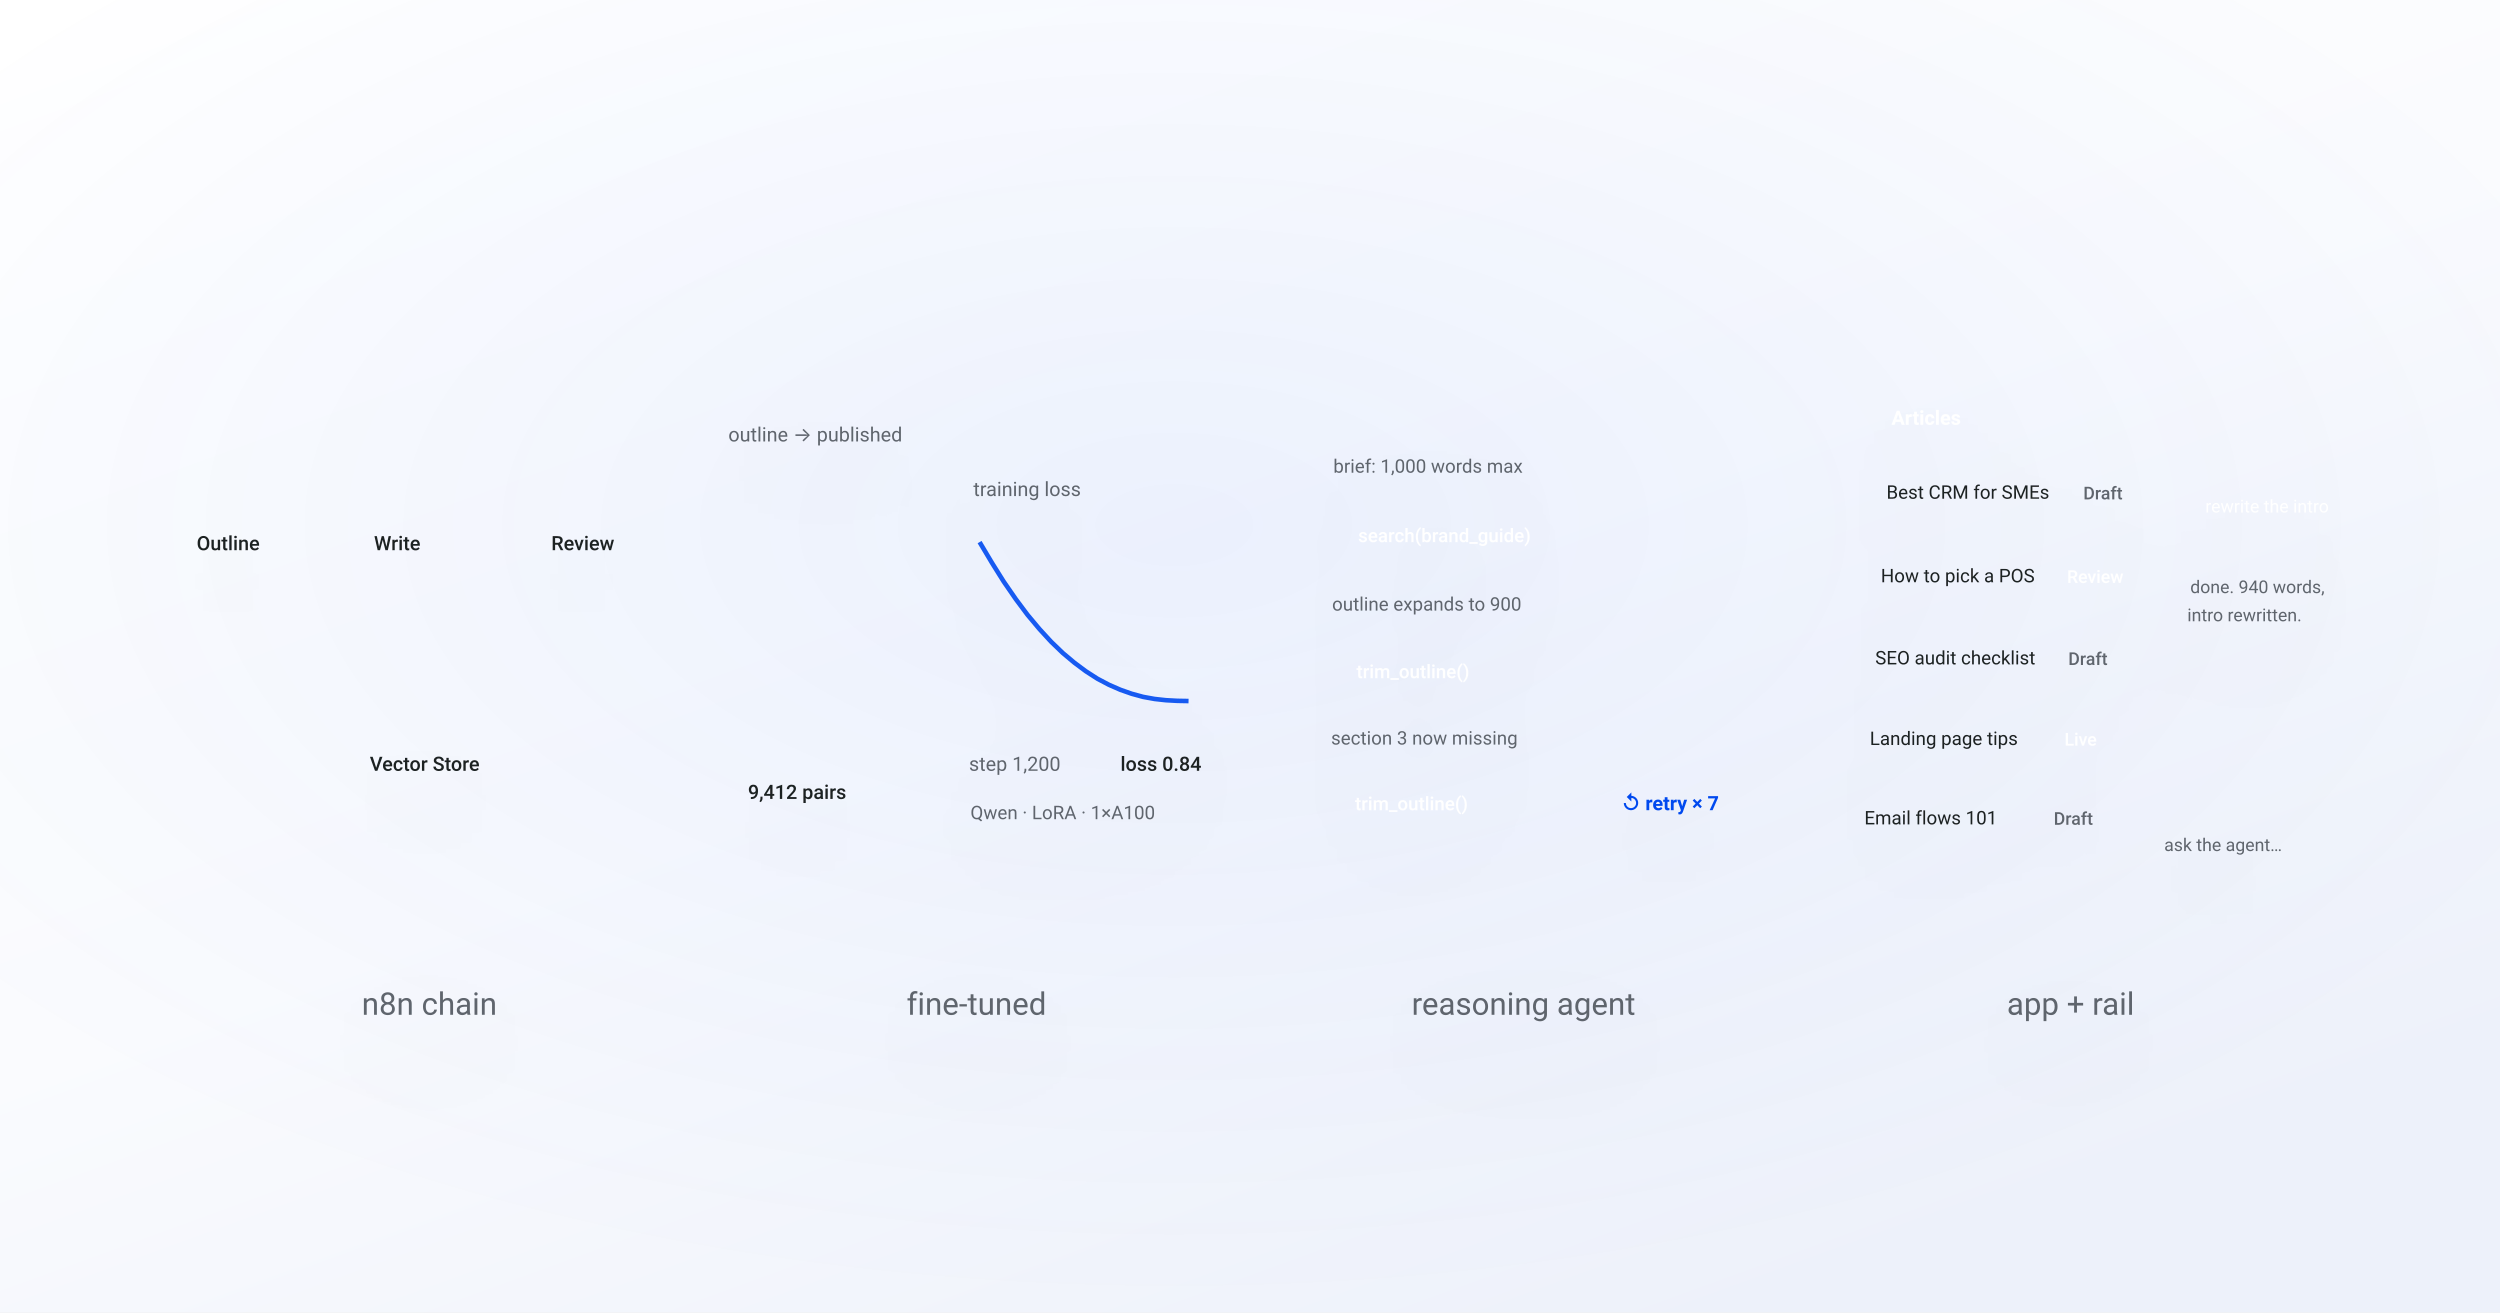
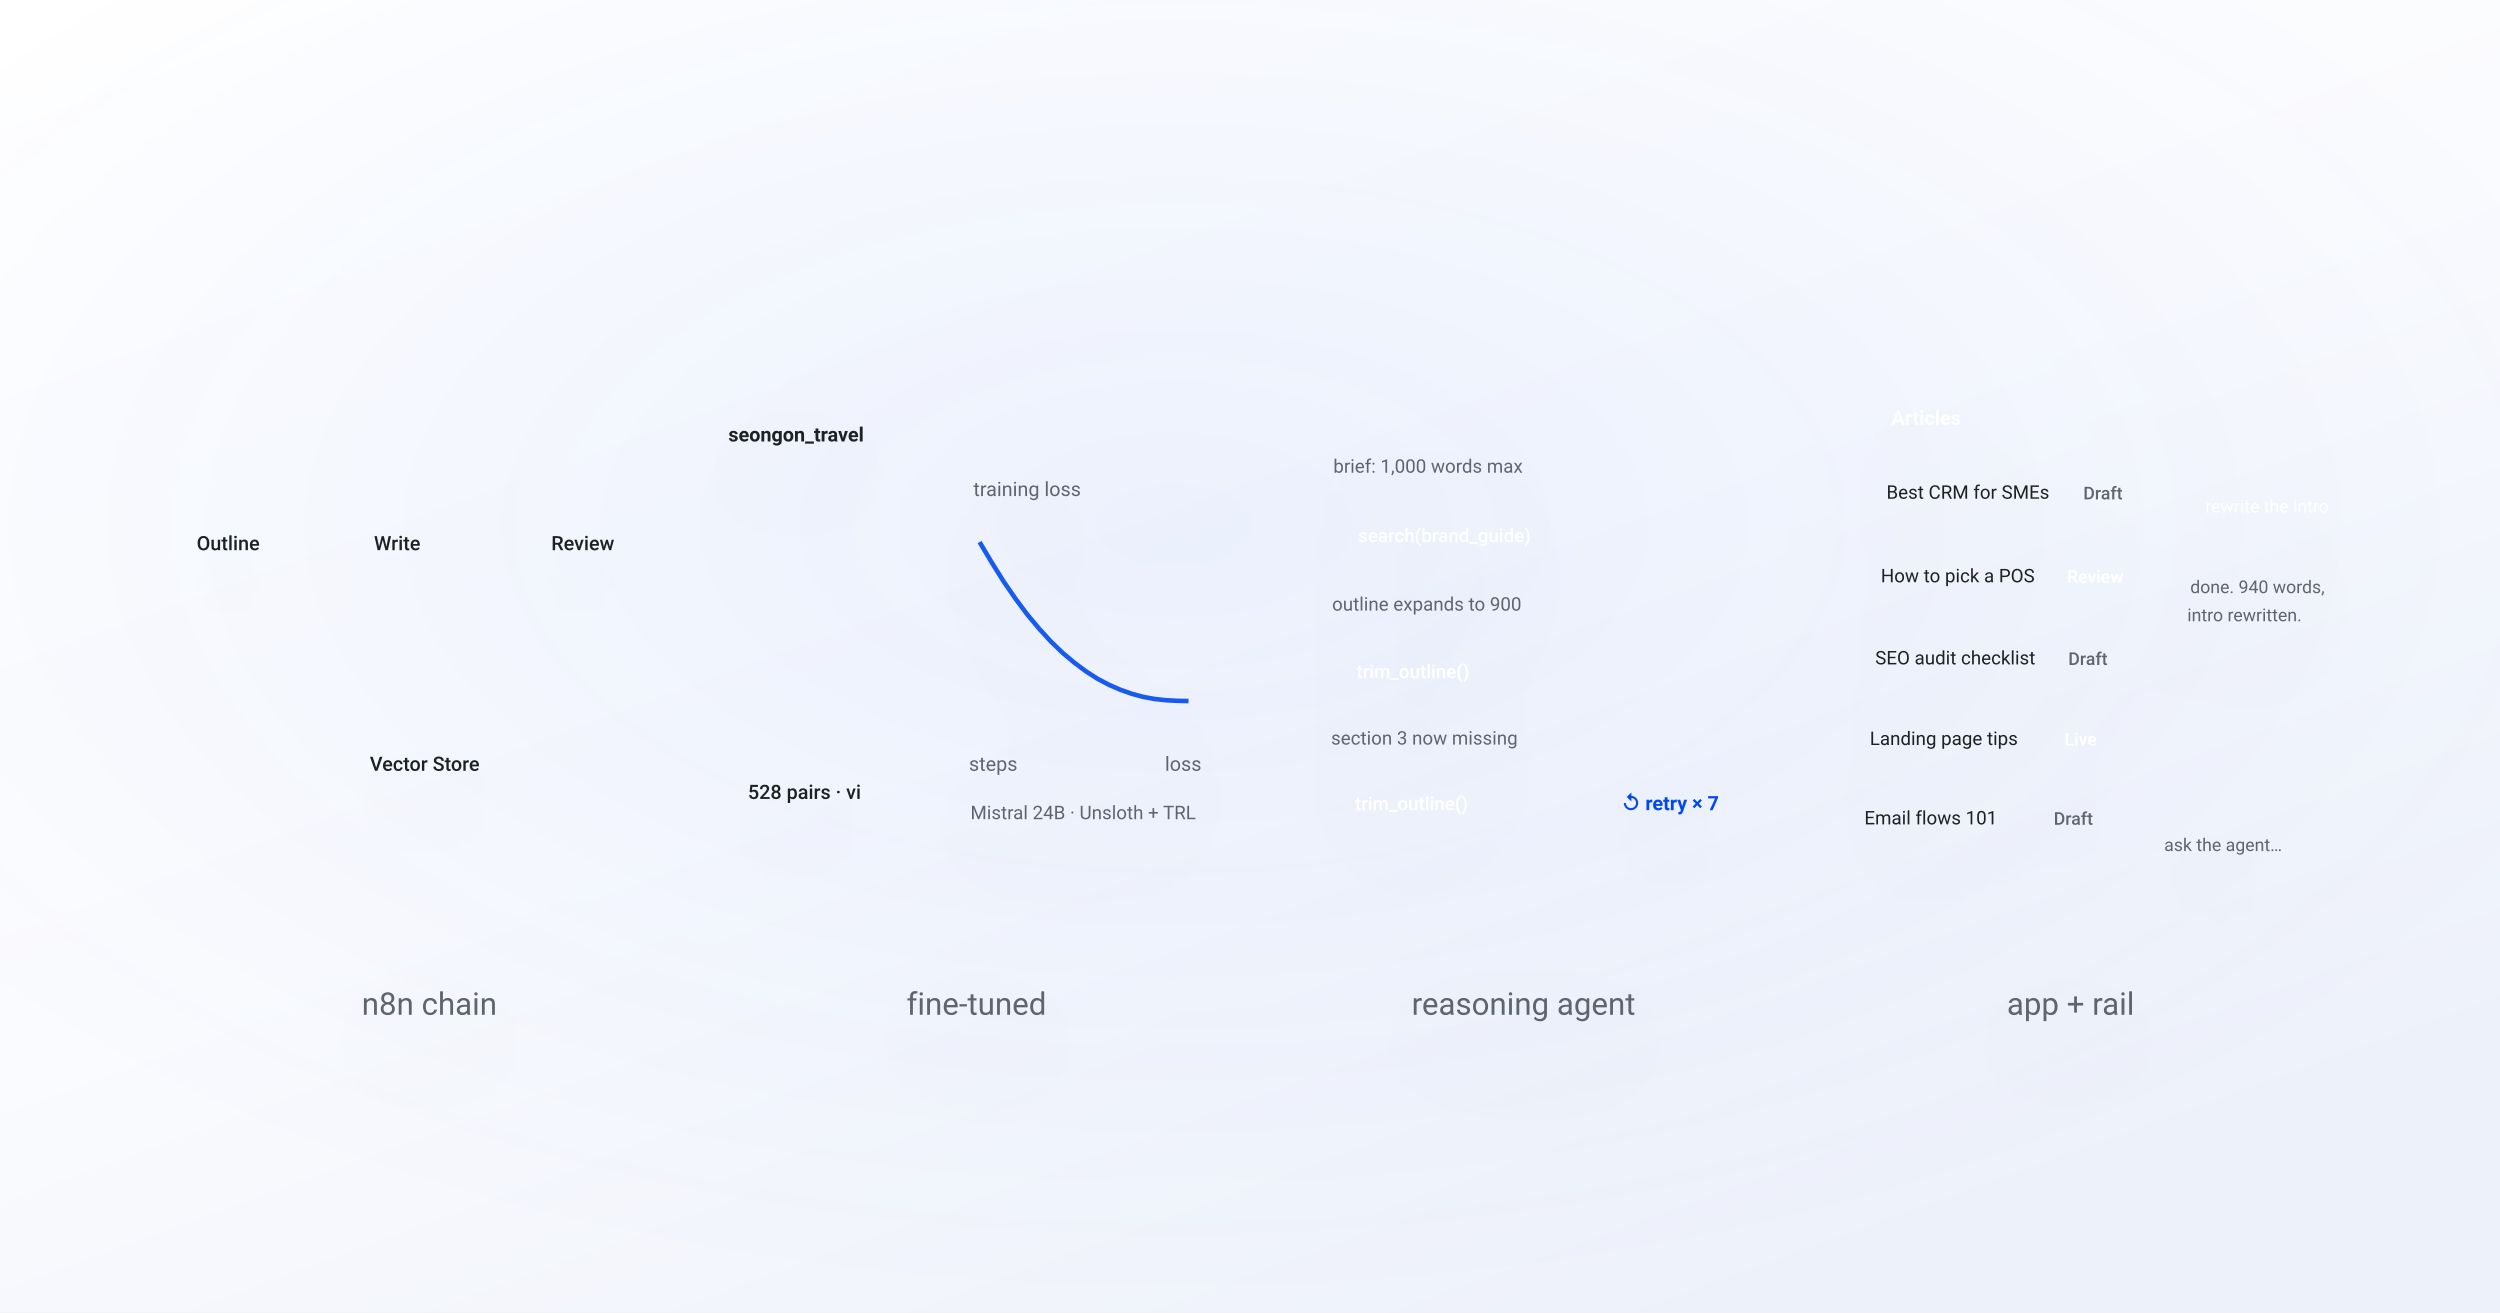
<svg xmlns="http://www.w3.org/2000/svg" viewBox="0 0 1200 630" font-family="-apple-system, BlinkMacSystemFont, 'Segoe UI', 'DM Sans', Roboto, sans-serif">
  <defs>
    <linearGradient id="bg" x1="0" y1="0" x2="0.7" y2="1">
      <stop offset="0" stop-color="#ffffff" />
      <stop offset="0.55" stop-color="#fafbfe" />
      <stop offset="1" stop-color="#edf1fa" />
    </linearGradient>
    <radialGradient id="glow" cx="0.47" cy="0.4" r="0.6">
      <stop offset="0" stop-color="#004aef" stop-opacity="0.06" />
      <stop offset="1" stop-color="#004aef" stop-opacity="0" />
    </radialGradient>
    <filter id="lift" x="-25%" y="-25%" width="150%" height="160%">
      <feDropShadow dx="0" dy="18" stdDeviation="24" flood-color="#0b1a3a" flood-opacity="0.11" />
    </filter>
  </defs>
  <style>
    /* 14s loop. Each class is a different kind of arrival, because the figures
       are about different kinds of event: text is typed, a result appears, a
       panel expands and pushes what is under it away, a curve is drawn. A fade
       only says "this exists".

       `transform-box: fill-box` is what makes transform-origin mean the shape's
       own box rather than the whole canvas. Without it a scaleX on a text line
       grows from the middle of the page.

       Every class rests on the finished figure, and reduced motion paints that
       frame directly. The og:image renderer forces reduced motion, so the still
       it captures is always the completed drawing. Check this after any change
       to the keyframes: a scaleY(0) that fails to reset removes the shape from
       every social card, and nobody notices until someone shares the post. */
    .c, .type, .pop, .rise, .expandy { transform-box: fill-box; }

    .c { opacity: 0; animation: fade 14s ease-in-out infinite; }
    @keyframes fade { 0% { opacity: 0 } 20%, 88% { opacity: var(--o, 1) } 100% { opacity: 0 } }

    .type { opacity: 0; transform-origin: left center;
             animation: type 14s cubic-bezier(0.25, 0.9, 0.3, 1) infinite; }
    @keyframes type { 0% { opacity: 0; transform: scaleX(0) }
                      6% { opacity: var(--o, 1); transform: scaleX(0) }
                      22%, 88% { opacity: var(--o, 1); transform: scaleX(1) }
                      100% { opacity: 0; transform: scaleX(1) } }

    .pop { opacity: 0; transform-origin: center;
            animation: pop 14s cubic-bezier(0.34, 1.56, 0.64, 1) infinite; }
    @keyframes pop { 0% { opacity: 0; transform: scale(0.6) }
                     18%, 88% { opacity: var(--o, 1); transform: scale(1) }
                     100% { opacity: 0; transform: scale(0.6) } }

    .rise { opacity: 0; animation: rise 14s cubic-bezier(0.2, 0.9, 0.3, 1) infinite; }
    @keyframes rise { 0% { opacity: 0; transform: translateY(22px) }
                      20%, 88% { opacity: var(--o, 1); transform: translateY(0) }
                      100% { opacity: 0; transform: translateY(22px) } }

    .expandy { opacity: 0; transform-origin: top center;
                animation: expandy 14s cubic-bezier(0.2, 0.9, 0.25, 1) infinite; }
    @keyframes expandy { 0% { opacity: 0; transform: scaleY(0) }
                         6% { opacity: var(--o, 1); transform: scaleY(0) }
                         24%, 88% { opacity: var(--o, 1); transform: scaleY(1) }
                         100% { opacity: 0; transform: scaleY(0) } }

    .draw { stroke-dasharray: var(--len, 2000); stroke-dashoffset: var(--len, 2000);
             animation: draw 14s ease-in-out infinite; }
    @keyframes draw { 0% { stroke-dashoffset: var(--len, 2000) }
                      26%, 88% { stroke-dashoffset: 0 }
                      100% { stroke-dashoffset: var(--len, 2000) } }

    .mark { opacity: 0; animation: mark 14s ease infinite; }
    @keyframes mark { 0%, 40% { opacity: 0 } 52%, 86% { opacity: 1 } 96%, 100% { opacity: 0 } }

    @media (prefers-reduced-motion: reduce) {
      .c, .type, .pop, .rise, .expandy { opacity: var(--o, 1); transform: none; animation: none }
      .draw { stroke-dashoffset: 0; animation: none }
      .mark { opacity: 1; animation: none }
    }
  </style>
  <rect width="1200" height="630" fill="url(#bg)" />
  <rect width="1200" height="630" fill="url(#glow)" />
  <defs>
    <linearGradient id="plate" x1="0.1" y1="0" x2="0.6" y2="1">
      <stop offset="0" stop-color="#ffffff" stop-opacity="0.94" />
      <stop offset="1" stop-color="#ffffff" stop-opacity="0.40" />
    </linearGradient>
    <linearGradient id="head" x1="0" y1="0" x2="1" y2="0">
      <stop offset="0" stop-color="#004aef" />
      <stop offset="1" stop-color="#2f6bf6" />
    </linearGradient>
    <linearGradient id="chip" x1="0" y1="0" x2="0" y2="1">
      <stop offset="0" stop-color="#3a72f4" />
      <stop offset="1" stop-color="#004aef" />
    </linearGradient>
    <linearGradient id="loss" x1="0" y1="0" x2="0" y2="1">
      <stop offset="0" stop-color="#004aef" stop-opacity="0.18" />
      <stop offset="1" stop-color="#004aef" stop-opacity="0" />
    </linearGradient>
    <radialGradient id="halo" cx="0.5" cy="0.5" r="0.5">
      <stop offset="0" stop-color="#004aef" stop-opacity="0.14" />
      <stop offset="1" stop-color="#004aef" stop-opacity="0" />
    </radialGradient>
    <filter id="soft" x="-40%" y="-40%" width="180%" height="180%">
      <feDropShadow dx="0" dy="7" stdDeviation="10" flood-color="#0b1a3a" flood-opacity="0.14" />
    </filter>
  </defs>
  <g filter="url(#lift)">
    <polygon class="rise" points="39.8,165.2 313.1,165.2 330.8,448.6 74.3,448.6" fill="url(#plate)" filter="url(#soft)" style="--o:1;animation-delay:0.00s" />
    <polygon class="rise" points="322.1,165.2 595.5,165.2 595.8,448.6 339.3,448.6" fill="url(#plate)" filter="url(#soft)" style="--o:1;animation-delay:0.24s" />
    <polygon class="rise" points="604.5,165.2 877.9,165.2 860.7,448.6 604.2,448.6" fill="url(#plate)" filter="url(#soft)" style="--o:1;animation-delay:0.48s" />
    <polygon class="rise" points="886.9,165.2 1160.2,165.2 1125.7,448.6 869.2,448.6" fill="url(#plate)" filter="url(#soft)" style="--o:1;animation-delay:0.72s" />
    <circle class="pop" cx="66.8" cy="194.6" r="1.2" fill="#5f656d" style="--o:0.28;animation-delay:0.04s" />
    <circle class="pop" cx="95.2" cy="194.6" r="1.2" fill="#5f656d" style="--o:0.28;animation-delay:0.04s" />
    <circle class="pop" cx="123.6" cy="194.6" r="1.2" fill="#5f656d" style="--o:0.28;animation-delay:0.04s" />
    <circle class="pop" cx="152.0" cy="194.6" r="1.2" fill="#5f656d" style="--o:0.28;animation-delay:0.04s" />
    <circle class="pop" cx="180.4" cy="194.6" r="1.2" fill="#5f656d" style="--o:0.28;animation-delay:0.04s" />
    <circle class="pop" cx="208.8" cy="194.6" r="1.2" fill="#5f656d" style="--o:0.28;animation-delay:0.04s" />
    <circle class="pop" cx="237.2" cy="194.6" r="1.2" fill="#5f656d" style="--o:0.28;animation-delay:0.04s" />
    <circle class="pop" cx="265.6" cy="194.6" r="1.2" fill="#5f656d" style="--o:0.28;animation-delay:0.04s" />
    <circle class="pop" cx="294.0" cy="194.6" r="1.2" fill="#5f656d" style="--o:0.28;animation-delay:0.04s" />
    <circle class="pop" cx="71.5" cy="234.7" r="1.2" fill="#5f656d" style="--o:0.28;animation-delay:0.04s" />
    <circle class="pop" cx="99.6" cy="234.7" r="1.2" fill="#5f656d" style="--o:0.28;animation-delay:0.04s" />
    <circle class="pop" cx="127.8" cy="234.7" r="1.2" fill="#5f656d" style="--o:0.28;animation-delay:0.04s" />
    <circle class="pop" cx="155.9" cy="234.7" r="1.2" fill="#5f656d" style="--o:0.28;animation-delay:0.04s" />
    <circle class="pop" cx="184.1" cy="234.7" r="1.2" fill="#5f656d" style="--o:0.28;animation-delay:0.04s" />
    <circle class="pop" cx="212.2" cy="234.7" r="1.2" fill="#5f656d" style="--o:0.28;animation-delay:0.04s" />
    <circle class="pop" cx="240.3" cy="234.7" r="1.2" fill="#5f656d" style="--o:0.28;animation-delay:0.04s" />
    <circle class="pop" cx="268.5" cy="234.7" r="1.2" fill="#5f656d" style="--o:0.28;animation-delay:0.04s" />
    <circle class="pop" cx="296.6" cy="234.7" r="1.2" fill="#5f656d" style="--o:0.28;animation-delay:0.04s" />
    <circle class="pop" cx="76.1" cy="274.1" r="1.2" fill="#5f656d" style="--o:0.28;animation-delay:0.04s" />
    <circle class="pop" cx="104.0" cy="274.1" r="1.2" fill="#5f656d" style="--o:0.28;animation-delay:0.04s" />
    <circle class="pop" cx="131.9" cy="274.1" r="1.2" fill="#5f656d" style="--o:0.28;animation-delay:0.04s" />
    <circle class="pop" cx="159.8" cy="274.1" r="1.2" fill="#5f656d" style="--o:0.28;animation-delay:0.04s" />
    <circle class="pop" cx="187.7" cy="274.1" r="1.2" fill="#5f656d" style="--o:0.28;animation-delay:0.04s" />
    <circle class="pop" cx="215.6" cy="274.1" r="1.2" fill="#5f656d" style="--o:0.28;animation-delay:0.04s" />
    <circle class="pop" cx="243.5" cy="274.1" r="1.2" fill="#5f656d" style="--o:0.28;animation-delay:0.04s" />
    <circle class="pop" cx="271.4" cy="274.1" r="1.2" fill="#5f656d" style="--o:0.28;animation-delay:0.04s" />
    <circle class="pop" cx="299.3" cy="274.1" r="1.2" fill="#5f656d" style="--o:0.28;animation-delay:0.04s" />
    <circle class="pop" cx="80.6" cy="312.9" r="1.2" fill="#5f656d" style="--o:0.28;animation-delay:0.04s" />
    <circle class="pop" cx="108.3" cy="312.9" r="1.2" fill="#5f656d" style="--o:0.28;animation-delay:0.04s" />
    <circle class="pop" cx="135.9" cy="312.9" r="1.2" fill="#5f656d" style="--o:0.28;animation-delay:0.04s" />
    <circle class="pop" cx="163.6" cy="312.9" r="1.2" fill="#5f656d" style="--o:0.28;animation-delay:0.04s" />
    <circle class="pop" cx="191.2" cy="312.9" r="1.2" fill="#5f656d" style="--o:0.28;animation-delay:0.04s" />
    <circle class="pop" cx="218.9" cy="312.9" r="1.2" fill="#5f656d" style="--o:0.28;animation-delay:0.04s" />
    <circle class="pop" cx="246.5" cy="312.9" r="1.2" fill="#5f656d" style="--o:0.28;animation-delay:0.04s" />
    <circle class="pop" cx="274.2" cy="312.9" r="1.2" fill="#5f656d" style="--o:0.28;animation-delay:0.04s" />
    <circle class="pop" cx="301.9" cy="312.9" r="1.2" fill="#5f656d" style="--o:0.28;animation-delay:0.04s" />
    <circle class="pop" cx="85.0" cy="350.9" r="1.2" fill="#5f656d" style="--o:0.28;animation-delay:0.04s" />
    <circle class="pop" cx="112.5" cy="350.9" r="1.2" fill="#5f656d" style="--o:0.28;animation-delay:0.04s" />
    <circle class="pop" cx="139.9" cy="350.9" r="1.2" fill="#5f656d" style="--o:0.28;animation-delay:0.04s" />
    <circle class="pop" cx="167.3" cy="350.9" r="1.2" fill="#5f656d" style="--o:0.28;animation-delay:0.04s" />
    <circle class="pop" cx="194.7" cy="350.9" r="1.2" fill="#5f656d" style="--o:0.28;animation-delay:0.04s" />
    <circle class="pop" cx="222.1" cy="350.9" r="1.2" fill="#5f656d" style="--o:0.28;animation-delay:0.04s" />
    <circle class="pop" cx="249.6" cy="350.9" r="1.2" fill="#5f656d" style="--o:0.28;animation-delay:0.04s" />
    <circle class="pop" cx="277.0" cy="350.9" r="1.2" fill="#5f656d" style="--o:0.28;animation-delay:0.04s" />
    <circle class="pop" cx="304.4" cy="350.9" r="1.2" fill="#5f656d" style="--o:0.28;animation-delay:0.04s" />
    <circle class="pop" cx="89.4" cy="388.4" r="1.2" fill="#5f656d" style="--o:0.28;animation-delay:0.04s" />
    <circle class="pop" cx="116.6" cy="388.4" r="1.2" fill="#5f656d" style="--o:0.28;animation-delay:0.04s" />
    <circle class="pop" cx="143.8" cy="388.4" r="1.2" fill="#5f656d" style="--o:0.28;animation-delay:0.04s" />
    <circle class="pop" cx="171.0" cy="388.4" r="1.2" fill="#5f656d" style="--o:0.28;animation-delay:0.04s" />
    <circle class="pop" cx="198.2" cy="388.4" r="1.2" fill="#5f656d" style="--o:0.28;animation-delay:0.04s" />
    <circle class="pop" cx="225.4" cy="388.4" r="1.2" fill="#5f656d" style="--o:0.28;animation-delay:0.04s" />
    <circle class="pop" cx="252.5" cy="388.4" r="1.2" fill="#5f656d" style="--o:0.28;animation-delay:0.04s" />
    <circle class="pop" cx="279.7" cy="388.4" r="1.2" fill="#5f656d" style="--o:0.28;animation-delay:0.04s" />
    <circle class="pop" cx="306.9" cy="388.4" r="1.2" fill="#5f656d" style="--o:0.28;animation-delay:0.04s" />
    <circle class="pop" cx="93.7" cy="425.2" r="1.2" fill="#5f656d" style="--o:0.28;animation-delay:0.04s" />
    <circle class="pop" cx="120.7" cy="425.2" r="1.2" fill="#5f656d" style="--o:0.28;animation-delay:0.04s" />
    <circle class="pop" cx="147.6" cy="425.2" r="1.2" fill="#5f656d" style="--o:0.28;animation-delay:0.04s" />
    <circle class="pop" cx="174.6" cy="425.2" r="1.2" fill="#5f656d" style="--o:0.28;animation-delay:0.04s" />
    <circle class="pop" cx="201.5" cy="425.2" r="1.2" fill="#5f656d" style="--o:0.28;animation-delay:0.04s" />
    <circle class="pop" cx="228.5" cy="425.2" r="1.2" fill="#5f656d" style="--o:0.28;animation-delay:0.04s" />
    <circle class="pop" cx="255.5" cy="425.2" r="1.2" fill="#5f656d" style="--o:0.28;animation-delay:0.04s" />
    <circle class="pop" cx="282.4" cy="425.2" r="1.2" fill="#5f656d" style="--o:0.28;animation-delay:0.04s" />
    <circle class="pop" cx="309.4" cy="425.2" r="1.2" fill="#5f656d" style="--o:0.28;animation-delay:0.04s" />
    <polygon class="rise" points="61.0,239.4 134.4,239.4 139.7,291.0 67.2,291.0" fill="#ffffff" stroke="#dfe4ec" stroke-width="1.2" style="--o:1;animation-delay:0.08s" />
    <polygon class="rise" points="71.1,252.4 87.0,252.4 89.9,278.3 74.1,278.3" fill="#004aef" style="--o:0.92;animation-delay:0.10s" />
    <text x="94.4" y="264.1" text-anchor="start" font-size="9.5" fill="#1f2124" font-weight="500">Outline</text>
    <polygon class="rise" points="95.2,271.8 125.6,271.8 126.2,278.3 95.9,278.3" fill="#5f656d" style="--o:0.22;animation-delay:0.12s" />
    <circle class="pop" cx="64.1" cy="265.4" r="3.4" fill="#ffffff" style="--o:1;animation-delay:0.10s" />
    <circle class="pop" cx="137.0" cy="265.4" r="3.4" fill="#004aef" style="--o:0.75;animation-delay:0.10s" />
    <polygon class="rise" points="146.6,239.4 219.9,239.4 224.3,291.0 151.8,291.0" fill="#ffffff" stroke="#dfe4ec" stroke-width="1.2" style="--o:1;animation-delay:0.14s" />
    <polygon class="rise" points="156.4,252.4 172.3,252.4 174.7,278.3 159.0,278.3" fill="#004aef" style="--o:0.92;animation-delay:0.16s" />
    <text x="179.5" y="264.1" text-anchor="start" font-size="9.5" fill="#1f2124" font-weight="500">Write</text>
    <polygon class="rise" points="180.2,271.8 210.5,271.8 211.1,278.3 180.8,278.3" fill="#5f656d" style="--o:0.22;animation-delay:0.18s" />
    <circle class="pop" cx="149.2" cy="265.4" r="3.4" fill="#ffffff" style="--o:1;animation-delay:0.16s" />
    <circle class="pop" cx="222.1" cy="265.4" r="3.4" fill="#004aef" style="--o:0.75;animation-delay:0.16s" />
    <path class="c" d="M137.0 265.4 C153.0 265.4 133.2 265.4 149.2 265.4" fill="none" stroke="#004aef" stroke-opacity="0.42" stroke-width="1.7" style="--o:0.55;animation-delay:0.16s" />
    <polygon class="rise" points="232.2,239.4 305.5,239.4 308.9,291.0 236.4,291.0" fill="#ffffff" stroke="#dfe4ec" stroke-width="1.2" style="--o:1;animation-delay:0.20s" />
    <polygon class="rise" points="241.8,252.4 257.6,252.4 259.6,278.3 243.8,278.3" fill="#004aef" style="--o:0.92;animation-delay:0.22s" />
    <text x="264.6" y="264.1" text-anchor="start" font-size="9.5" fill="#1f2124" font-weight="500">Review</text>
    <polygon class="rise" points="265.1,271.8 295.5,271.8 295.9,278.3 265.6,278.3" fill="#5f656d" style="--o:0.22;animation-delay:0.24s" />
    <circle class="pop" cx="234.3" cy="265.4" r="3.4" fill="#ffffff" style="--o:1;animation-delay:0.22s" />
    <circle class="pop" cx="307.2" cy="265.4" r="3.4" fill="#004aef" style="--o:0.75;animation-delay:0.22s" />
    <path class="c" d="M222.1 265.4 C238.1 265.4 218.3 265.4 234.3 265.4" fill="none" stroke="#004aef" stroke-opacity="0.42" stroke-width="1.7" style="--o:0.55;animation-delay:0.22s" />
    <polygon class="rise" points="145.4,346.5 240.9,346.5 244.9,395.7 150.4,395.7" fill="#ffffff" stroke="#dfe4ec" stroke-width="1.2" style="--o:1;animation-delay:0.30s" />
    <polygon class="rise" points="155.0,358.9 170.5,358.9 172.9,383.5 157.5,383.5" fill="#5f656d" style="--o:0.42;animation-delay:0.32s" />
    <text x="177.5" y="370.0" text-anchor="start" font-size="9.5" fill="#1f2124" font-weight="500">Vector Store</text>
    <polygon class="rise" points="178.2,377.4 231.5,377.4 232.0,383.5 178.8,383.5" fill="#5f656d" style="--o:0.22;animation-delay:0.34s" />
    <circle class="pop" cx="147.9" cy="371.2" r="3.4" fill="#ffffff" style="--o:1;animation-delay:0.32s" />
    <circle class="pop" cx="242.9" cy="371.2" r="3.4" fill="#004aef" style="--o:0.75;animation-delay:0.32s" />
    <path class="c" d="M193.1 346.5 C209.1 346.5 172.0 291.0 188.0 291.0" fill="none" stroke="#004aef" stroke-opacity="0.42" stroke-width="1.5" style="--o:0.5;animation-delay:0.34s" />
    <polygon class="rise" points="335.8,186.6 583.1,186.6 584.0,429.5 349.8,429.5" fill="#ffffff" stroke="#dfe4ec" stroke-width="1.2" style="--o:1;animation-delay:0.30s" />
-     <text x="349.6" y="211.9" text-anchor="start" font-size="9.5" fill="#5f656d" font-weight="400">outline → published</text>
+     <text x="349.6" y="211.9" text-anchor="start" font-size="9.5" fill="#1f2124" font-weight="600">seongon_travel</text>
    <polygon class="type" points="350.4,226.3 392.0,226.3 392.5,236.3 350.9,236.3" fill="#004aef" style="--o:0.55;animation-delay:0.34s" />
    <polygon class="type" points="398.2,226.3 439.8,226.3 440.2,236.3 398.6,236.3" fill="#5f656d" style="--o:0.24;animation-delay:0.35s" />
    <polygon class="type" points="351.6,249.3 400.4,249.3 400.8,259.2 352.2,259.2" fill="#004aef" style="--o:0.55;animation-delay:0.37s" />
    <polygon class="type" points="399.2,249.3 433.3,249.3 433.7,259.2 399.6,259.2" fill="#5f656d" style="--o:0.24;animation-delay:0.38s" />
    <polygon class="type" points="352.9,272.1 389.3,272.1 389.7,281.8 353.4,281.8" fill="#004aef" style="--o:0.55;animation-delay:0.40s" />
    <polygon class="type" points="400.2,272.1 446.3,272.1 446.6,281.8 400.6,281.8" fill="#5f656d" style="--o:0.24;animation-delay:0.41s" />
    <polygon class="type" points="354.1,294.6 400.0,294.6 400.4,304.3 354.6,304.3" fill="#004aef" style="--o:0.55;animation-delay:0.43s" />
    <polygon class="type" points="401.2,294.6 437.4,294.6 437.8,304.3 401.6,304.3" fill="#5f656d" style="--o:0.24;animation-delay:0.44s" />
    <polygon class="type" points="355.3,316.9 393.8,316.9 394.2,326.5 355.9,326.5" fill="#004aef" style="--o:0.55;animation-delay:0.46s" />
    <polygon class="type" points="402.2,316.9 445.4,316.9 445.8,326.5 402.6,326.5" fill="#5f656d" style="--o:0.24;animation-delay:0.47s" />
    <polygon class="type" points="356.5,339.0 399.6,339.0 400.0,348.5 357.1,348.5" fill="#004aef" style="--o:0.55;animation-delay:0.49s" />
    <polygon class="type" points="403.2,339.0 441.4,339.0 441.8,348.5 403.6,348.5" fill="#5f656d" style="--o:0.24;animation-delay:0.50s" />
-     <text x="359.0" y="383.5" text-anchor="start" font-size="9.5" fill="#1f2124" font-weight="500">9,412 pairs</text>
+     <text x="359.0" y="383.5" text-anchor="start" font-size="9.5" fill="#1f2124" font-weight="500">528 pairs · vi</text>
    <polygon class="rise" points="460.4,215.8 575.9,215.8 576.6,351.4 464.5,351.4" fill="#fbfcff" stroke="#dfe4ec" stroke-width="1.2" style="--o:1;animation-delay:0.52s" />
    <text x="467.2" y="238.1" text-anchor="start" font-size="9.5" fill="#5f656d" font-weight="400">training loss</text>
    <path class="c" d="M470.2 260.2 L476.1 270.1 L481.8 279.2 L487.6 287.6 L493.2 295.1 L498.9 301.9 L504.5 308.0 L510.1 313.4 L515.7 318.1 L521.2 322.2 L526.8 325.8 L532.3 328.7 L537.8 331.1 L543.2 333.0 L548.7 334.5 L554.2 335.5 L559.6 336.1 L565.1 336.4 L570.5 336.5 L570.6 341.5 L472.6 341.5 Z" fill="url(#loss)" style="--o:1;animation-delay:0.60s" />
    <path class="draw" d="M470.2 260.2 L476.1 270.1 L481.8 279.2 L487.6 287.6 L493.2 295.1 L498.9 301.9 L504.5 308.0 L510.1 313.4 L515.7 318.1 L521.2 322.2 L526.8 325.8 L532.3 328.7 L537.8 331.1 L543.2 333.0 L548.7 334.5 L554.2 335.5 L559.6 336.1 L565.1 336.4 L570.5 336.5" fill="none" stroke="#004aef" stroke-width="2.2" opacity="0.9" style="--len:340;animation-delay:0.58s" />
    <polygon class="rise" points="472.6,341.0 570.6,341.0 570.6,342.0 472.6,342.0" fill="#dfe4ec" style="--o:0.9;animation-delay:0.56s" />
-     <text x="465.1" y="370.0" text-anchor="start" font-size="9.5" fill="#5f656d" font-weight="400">step 1,200</text>
-     <text x="576.7" y="370.0" text-anchor="end" font-size="9.5" fill="#1f2124" font-weight="500">loss 0.84</text>
-     <text x="465.8" y="393.2" text-anchor="start" font-size="9" fill="#5f656d" font-weight="400">Qwen · LoRA · 1×A100</text>
+     <text x="465.1" y="370.0" text-anchor="start" font-size="9.5" fill="#5f656d" font-weight="400">steps</text>
+     <text x="576.7" y="370.0" text-anchor="end" font-size="9.5" fill="#5f656d" font-weight="400">loss</text>
+     <text x="465.8" y="393.2" text-anchor="start" font-size="9" fill="#5f656d" font-weight="400">Mistral 24B · Unsloth + TRL</text>
    <polygon class="rise" points="616.9,186.6 864.2,186.6 850.2,429.5 616.0,429.5" fill="#ffffff" stroke="#dfe4ec" stroke-width="1.2" style="--o:1;animation-delay:0.52s" />
    <ellipse class="c" cx="736.5" cy="316.4" rx="112" ry="92" fill="url(#halo)" style="--o:1;animation-delay:0.56s" />
    <polygon class="type" points="631.5,212.7 635.2,212.7 635.1,231.1 631.4,231.1" fill="#5f656d" style="--o:0.3;animation-delay:0.58s" />
    <text x="640.0" y="226.9" text-anchor="start" font-size="9" fill="#5f656d" font-weight="400">brief: 1,000 words max</text>
    <polygon class="type" points="646.0,244.1 774.9,244.1 774.1,266.4 645.7,266.4" fill="url(#chip)" style="--o:1;animation-delay:0.63s" />
    <text x="651.9" y="260.2" text-anchor="start" font-size="9" fill="#ffffff" font-weight="500">search(brand_guide)</text>
    <polygon class="type" points="631.1,279.3 634.7,279.3 634.6,297.2 630.9,297.2" fill="#5f656d" style="--o:0.3;animation-delay:0.68s" />
    <text x="639.4" y="293.1" text-anchor="start" font-size="9" fill="#5f656d" font-weight="400">outline expands to 900</text>
    <polygon class="type" points="645.3,309.8 757.9,309.8 757.2,331.5 645.1,331.5" fill="url(#chip)" style="--o:1;animation-delay:0.73s" />
    <text x="651.1" y="325.5" text-anchor="start" font-size="9" fill="#ffffff" font-weight="500">trim_outline()</text>
    <polygon class="type" points="630.6,344.0 634.2,344.0 634.1,361.3 630.5,361.3" fill="#5f656d" style="--o:0.3;animation-delay:0.78s" />
    <text x="638.9" y="357.4" text-anchor="start" font-size="9" fill="#5f656d" font-weight="400">section 3 now missing</text>
    <polygon class="type" points="644.6,373.7 755.7,373.7 754.9,394.7 644.4,394.7" fill="url(#chip)" style="--o:1;animation-delay:0.83s" />
    <text x="650.4" y="388.9" text-anchor="start" font-size="9" fill="#ffffff" font-weight="500">trim_outline()</text>
    <polygon class="pop" points="765.6,374.9 839.1,374.9 837.9,396.9 764.8,396.9" fill="#ffffff" stroke="#004aef" stroke-width="1.2" style="--o:1;animation-delay:0.94s" />
    <text x="801.7" y="388.9" text-anchor="middle" font-size="9.5" fill="#004aef" font-weight="600">↺  retry × 7</text>
    <polygon class="rise" points="897.9,186.6 1145.3,186.6 1116.3,429.5 882.1,429.5" fill="#ffffff" stroke="#dfe4ec" stroke-width="1.2" style="--o:1;animation-delay:0.76s" />
    <polygon class="rise" points="897.9,186.6 1145.3,186.6 1142.3,211.9 896.3,211.9" fill="url(#head)" style="--o:1;animation-delay:0.78s" />
    <text x="907.9" y="203.9" text-anchor="start" font-size="9.5" fill="#ffffff" font-weight="600">Articles</text>
    <text x="905.5" y="239.4" text-anchor="start" font-size="9" fill="#1f2124" font-weight="400">Best CRM for SMEs</text>
    <polygon class="rise" points="991.9,229.2 1028.7,229.2 1027.4,242.8 990.8,242.8" fill="#5f656d" style="--o:0.2;animation-delay:0.82s" />
    <text x="1009.4" y="239.7" text-anchor="middle" font-size="8.5" fill="#5f656d" font-weight="500">Draft</text>
    <polygon class="rise" points="893.5,254.8 1039.7,254.8 1039.6,255.6 893.4,255.6" fill="#dfe4ec" style="--o:0.8;animation-delay:0.82s" />
    <text x="902.8" y="279.5" text-anchor="start" font-size="9" fill="#1f2124" font-weight="400">How to pick a POS</text>
    <polygon class="rise" points="988.5,269.5 1024.9,269.5 1023.6,282.9 987.3,282.9" fill="url(#chip)" style="--o:1;animation-delay:0.86s" />
    <text x="1005.7" y="279.8" text-anchor="middle" font-size="8.5" fill="#ffffff" font-weight="500">Review</text>
    <polygon class="rise" points="890.9,294.6 1035.8,294.6 1035.7,295.4 890.9,295.4" fill="#dfe4ec" style="--o:0.8;animation-delay:0.86s" />
    <text x="900.1" y="318.9" text-anchor="start" font-size="9" fill="#1f2124" font-weight="400">SEO audit checklist</text>
    <polygon class="rise" points="985.0,309.1 1021.2,309.1 1019.9,322.2 983.9,322.2" fill="#5f656d" style="--o:0.2;animation-delay:0.90s" />
    <text x="1002.2" y="319.2" text-anchor="middle" font-size="8.5" fill="#5f656d" font-weight="500">Draft</text>
    <polygon class="rise" points="888.4,333.7 1032.0,333.7 1031.9,334.5 888.3,334.5" fill="#dfe4ec" style="--o:0.8;animation-delay:0.90s" />
    <text x="897.5" y="357.6" text-anchor="start" font-size="9" fill="#1f2124" font-weight="400">Landing page tips</text>
    <polygon class="rise" points="981.7,348.0 1017.5,348.0 1016.3,360.9 980.6,360.9" fill="url(#chip)" style="--o:1;animation-delay:0.94s" />
    <text x="998.7" y="357.9" text-anchor="middle" font-size="8.5" fill="#ffffff" font-weight="500">Live</text>
    <polygon class="rise" points="885.9,372.2 1028.2,372.2 1028.2,372.9 885.8,372.9" fill="#dfe4ec" style="--o:0.8;animation-delay:0.94s" />
    <text x="894.9" y="395.7" text-anchor="start" font-size="9" fill="#1f2124" font-weight="400">Email flows 101</text>
    <polygon class="rise" points="978.4,386.2 1013.9,386.2 1012.7,398.8 977.3,398.8" fill="#5f656d" style="--o:0.2;animation-delay:0.98s" />
    <text x="995.2" y="395.9" text-anchor="middle" font-size="8.5" fill="#5f656d" font-weight="500">Draft</text>
    <polygon class="rise" points="883.4,410.0 1024.6,410.0 1024.5,410.7 883.3,410.7" fill="#dfe4ec" style="--o:0.8;animation-delay:0.98s" />
    <polygon class="rise" points="1043.9,211.9 1044.6,211.9 1023.4,429.5 1022.7,429.5" fill="#dfe4ec" style="--o:0.9;animation-delay:1.02s" />
    <polygon class="rise" points="1050.9,227.7 1129.3,227.7 1126.0,256.3 1048.1,256.3" fill="url(#chip)" style="--o:1;animation-delay:1.06s" />
    <text x="1088.2" y="246.0" text-anchor="middle" font-size="8.5" fill="#ffffff" font-weight="400">rewrite the intro</text>
    <polygon class="rise" points="1046.8,269.3 1116.0,269.3 1111.9,305.0 1043.2,305.0" fill="#5f656d" style="--o:0.18;animation-delay:1.12s" />
    <text x="1051.3" y="284.7" text-anchor="start" font-size="8.5" fill="#5f656d" font-weight="400">done. 940 words,</text>
    <text x="1049.9" y="298.2" text-anchor="start" font-size="8.5" fill="#5f656d" font-weight="400">intro rewritten.</text>
    <polygon class="rise" points="1034.5,393.2 1110.0,393.2 1107.3,416.3 1032.2,416.3" fill="#ffffff" stroke="#dfe4ec" stroke-width="1.2" style="--o:1;animation-delay:1.20s" />
    <text x="1038.8" y="408.5" text-anchor="start" font-size="8.5" fill="#5f656d" font-weight="400">ask the agent…</text>
    <text x="206.1" y="487.1" text-anchor="middle" font-size="15" fill="#5f656d" font-weight="400">n8n chain</text>
    <text x="468.7" y="487.1" text-anchor="middle" font-size="15" fill="#5f656d" font-weight="400">fine-tuned</text>
    <text x="731.3" y="487.1" text-anchor="middle" font-size="15" fill="#5f656d" font-weight="400">reasoning agent</text>
    <text x="993.9" y="487.1" text-anchor="middle" font-size="15" fill="#5f656d" font-weight="400">app + rail</text>
  </g>
</svg>
